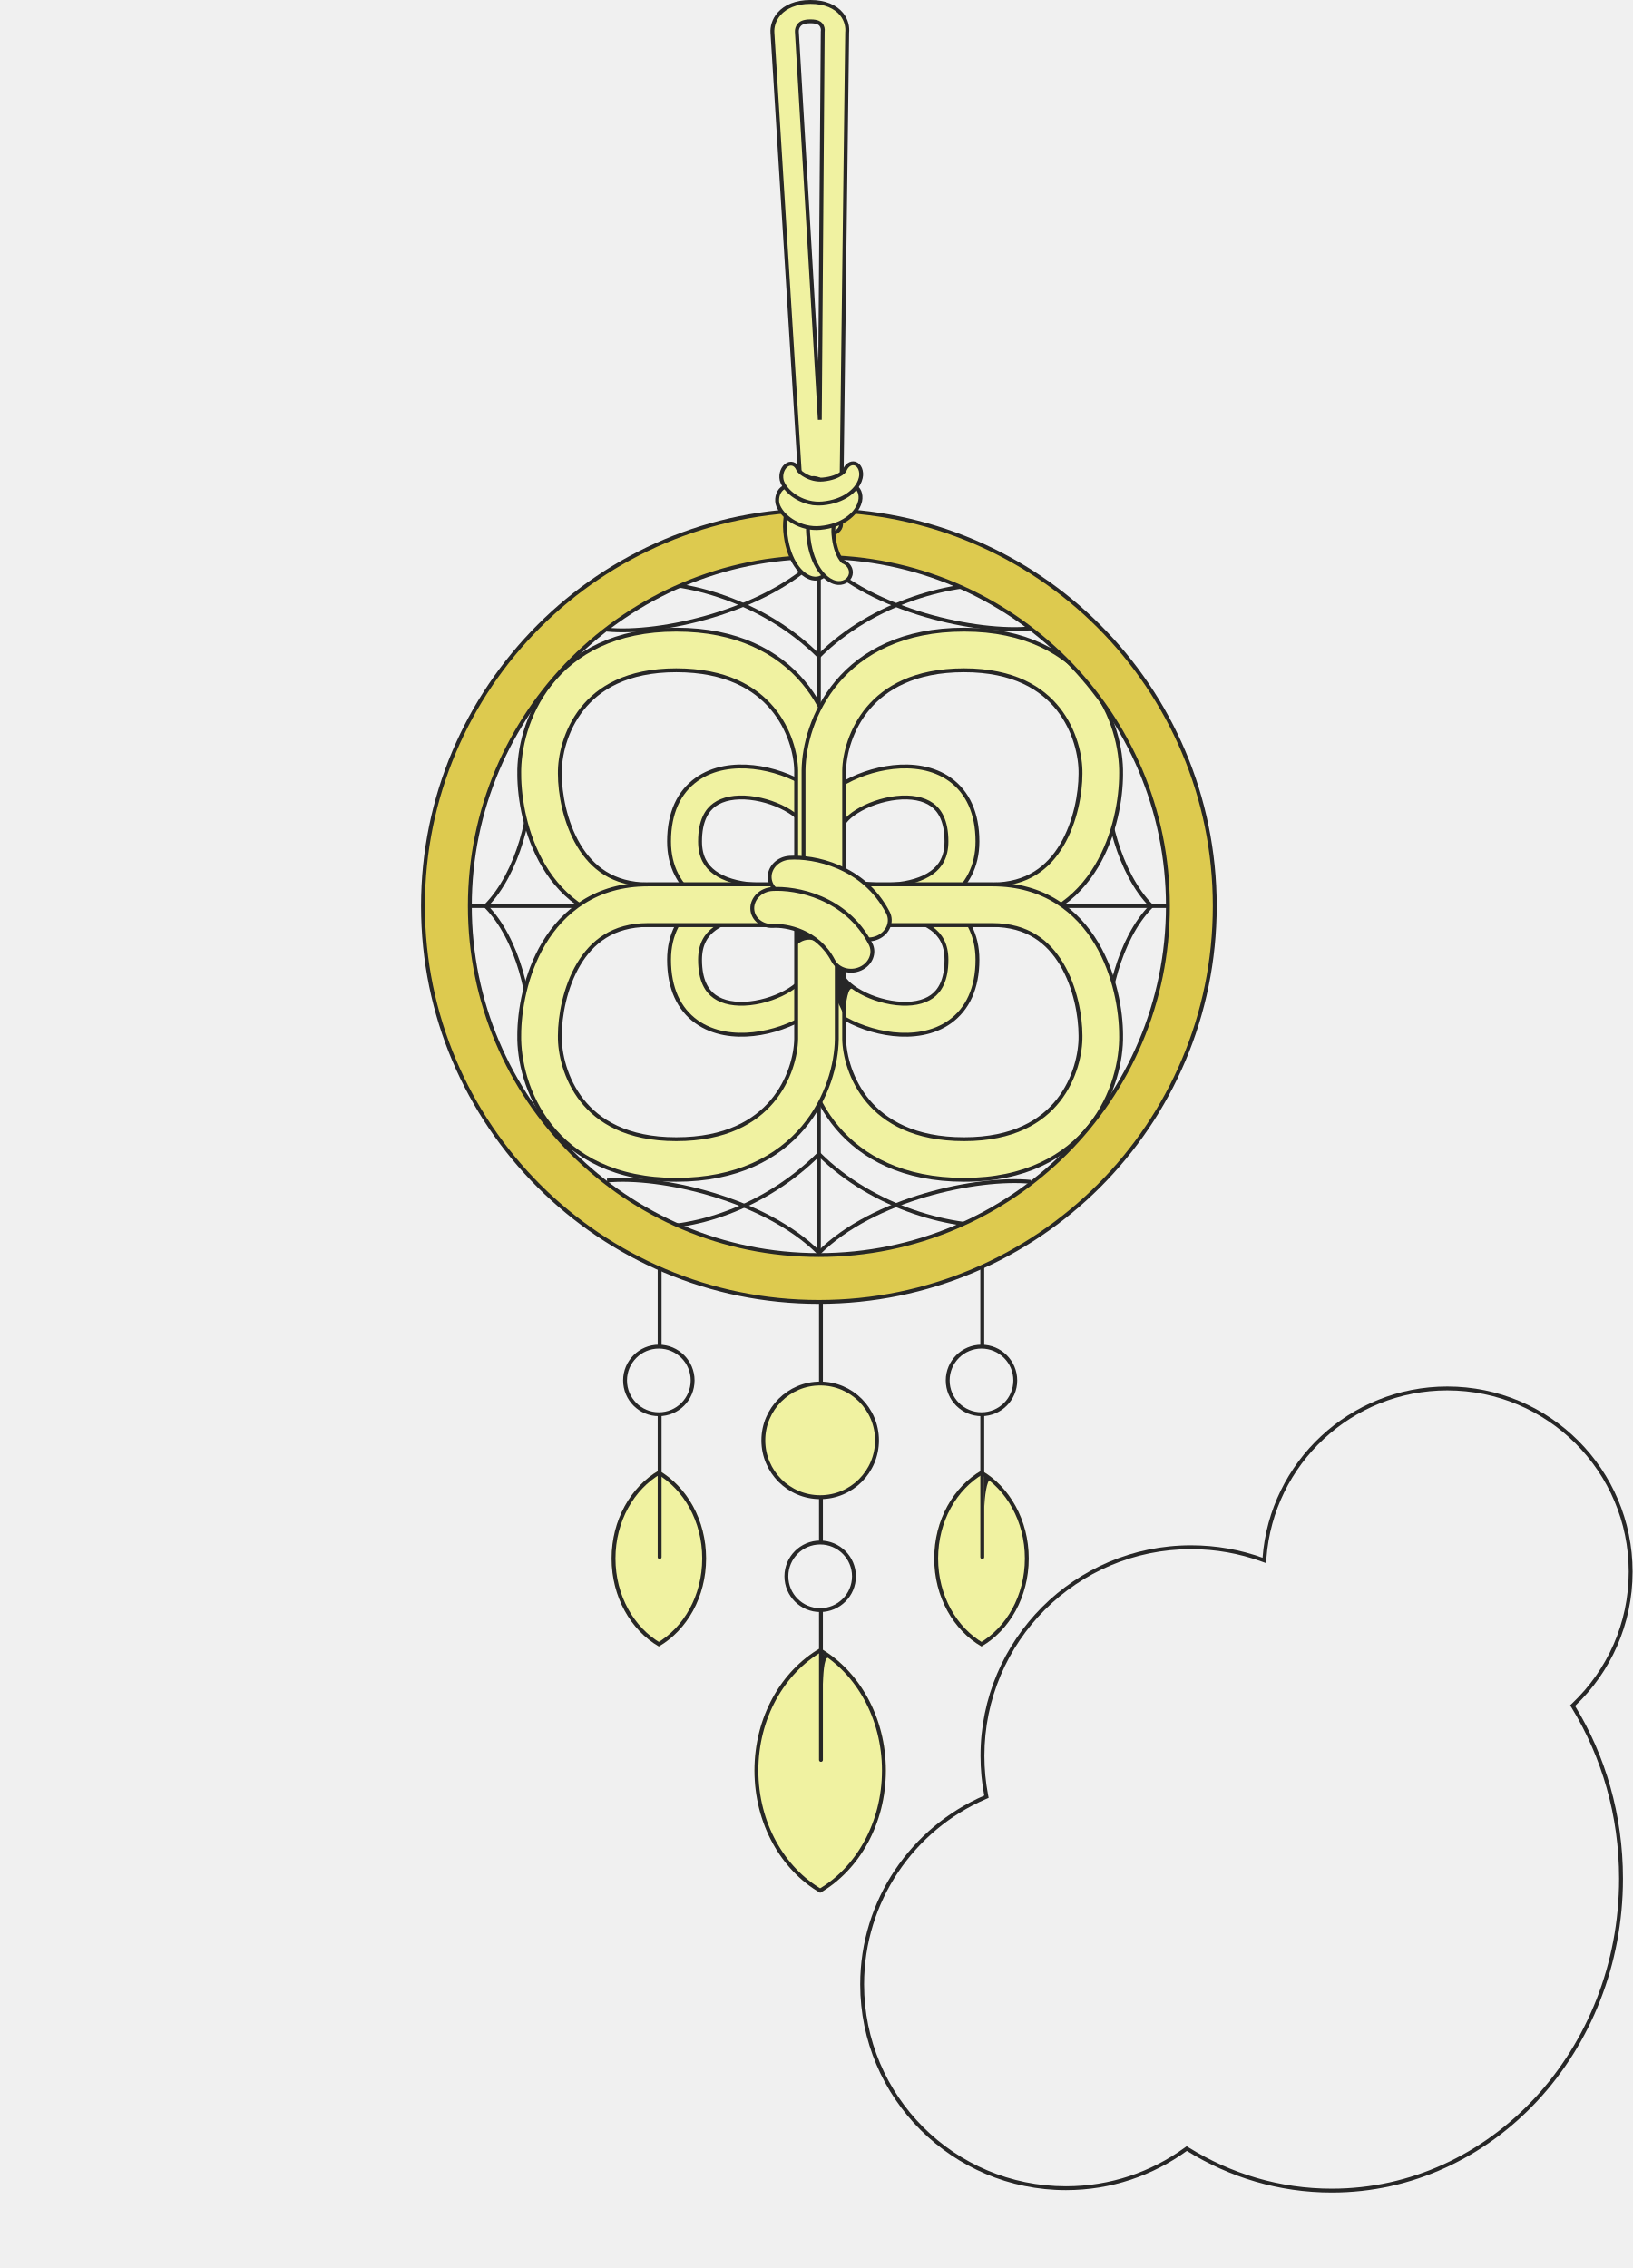
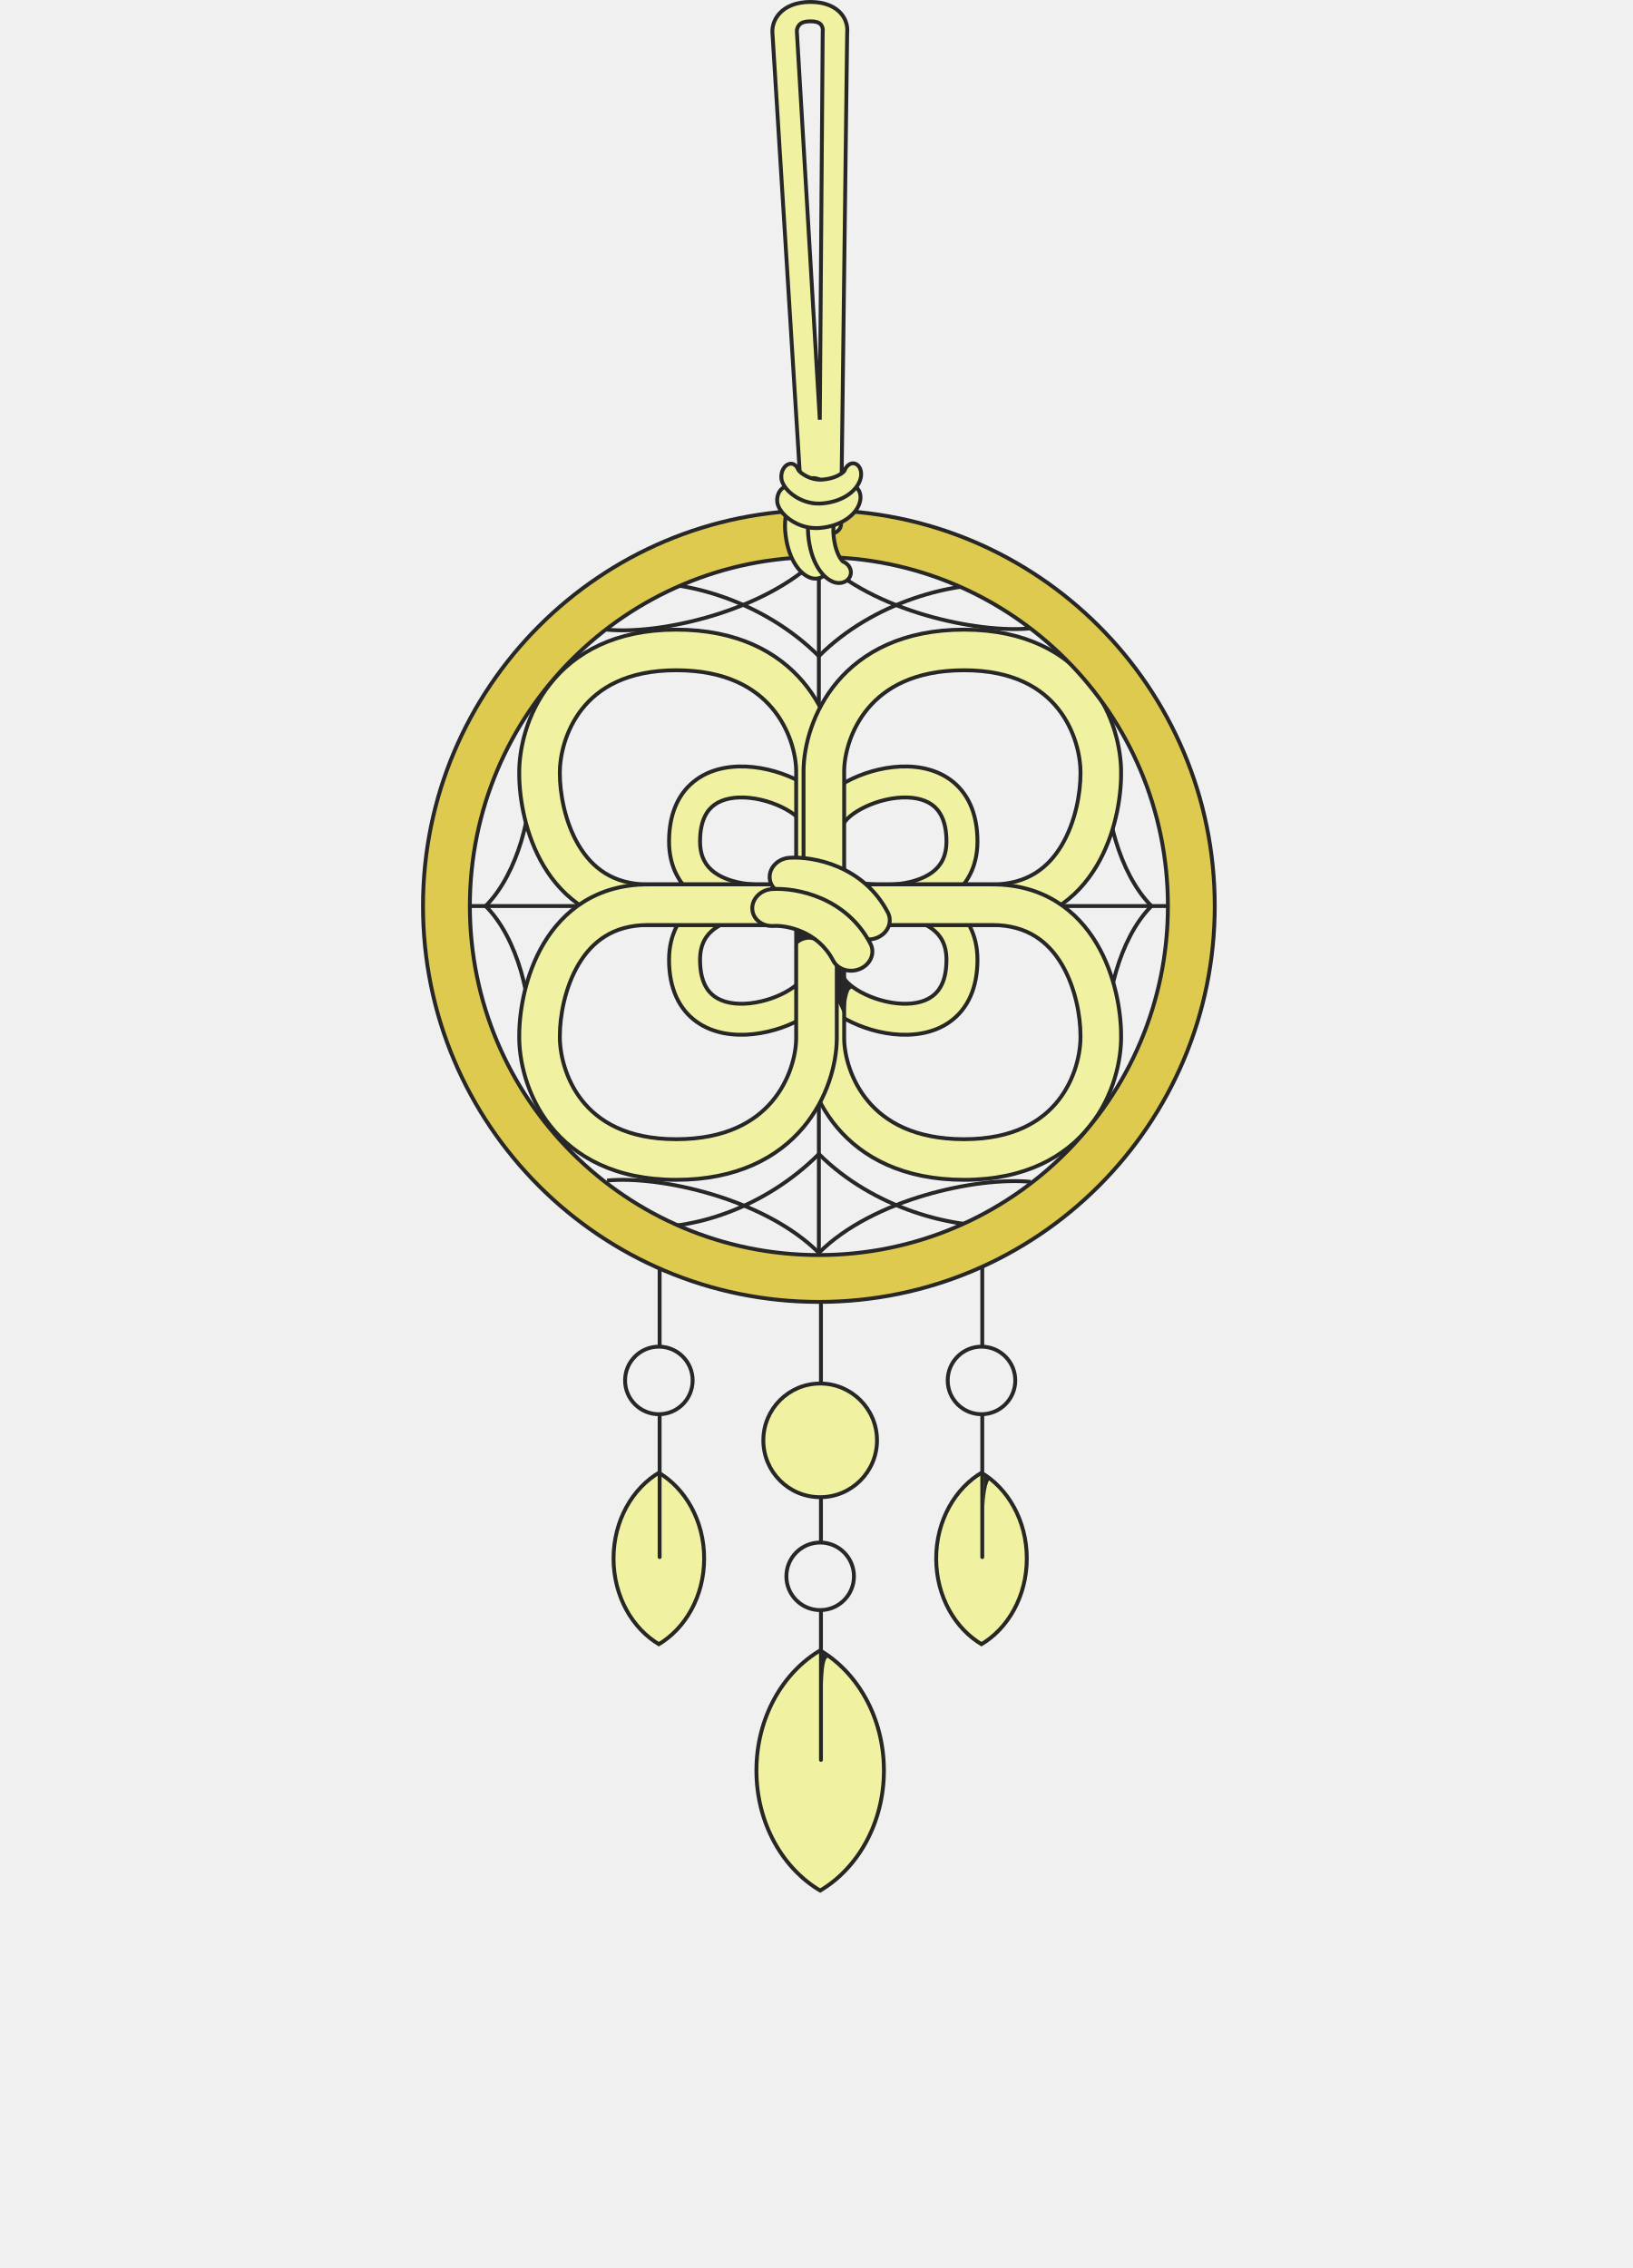
<svg xmlns="http://www.w3.org/2000/svg" width="632" height="878" viewBox="0 0 632 878" fill="none">
  <g id="illust">
-     <g id="clouds">
-       <g id="Union">
-         <mask id="path-1-inside-1_96_142" fill="white">
-           <path d="M560.277 536.75C599.889 536.75 632 568.861 632 608.473C632 628.911 623.451 647.353 609.733 660.417C621.453 679.59 628.274 702.553 628.274 727.234C628.274 794.368 577.814 848.791 515.567 848.791C495.13 848.791 475.963 842.924 459.436 832.667C446.299 842.222 430.128 847.859 412.641 847.859C368.657 847.859 333 812.203 333 768.219C333 735.47 352.767 707.339 381.021 695.104C380.07 690.125 379.573 684.986 379.573 679.73C379.573 634.718 416.063 598.227 461.076 598.227C470.794 598.227 480.115 599.929 488.757 603.049C491.529 565.971 522.491 536.75 560.277 536.75Z" />
-         </mask>
-         <path d="M560.277 536.75C599.889 536.75 632 568.861 632 608.473C632 628.911 623.451 647.353 609.733 660.417C621.453 679.59 628.274 702.553 628.274 727.234C628.274 794.368 577.814 848.791 515.567 848.791C495.13 848.791 475.963 842.924 459.436 832.667C446.299 842.222 430.128 847.859 412.641 847.859C368.657 847.859 333 812.203 333 768.219C333 735.47 352.767 707.339 381.021 695.104C380.07 690.125 379.573 684.986 379.573 679.73C379.573 634.718 416.063 598.227 461.076 598.227C470.794 598.227 480.115 599.929 488.757 603.049C491.529 565.971 522.491 536.75 560.277 536.75Z" fill="#F0F0F0" />
-         <path d="M560.277 536.75V535.25V535.25V536.75ZM632 608.473H633.5V608.473L632 608.473ZM609.733 660.417L608.699 659.331L607.822 660.166L608.454 661.199L609.733 660.417ZM628.274 727.234H629.774V727.234H628.274ZM515.567 848.791V850.291V850.291V848.791ZM459.436 832.667L460.227 831.392L459.369 830.86L458.553 831.454L459.436 832.667ZM412.641 847.859V849.359H412.641L412.641 847.859ZM333 768.219H331.5V768.219H333ZM381.021 695.104L381.617 696.48L382.719 696.003L382.494 694.822L381.021 695.104ZM379.573 679.73H378.073V679.73L379.573 679.73ZM461.076 598.227V596.727V596.727V598.227ZM488.757 603.049L488.247 604.46L490.105 605.13L490.253 603.161L488.757 603.049ZM560.277 536.75V538.25C599.06 538.25 630.5 569.69 630.5 608.473L632 608.473L633.5 608.473C633.5 568.033 600.717 535.25 560.277 535.25V536.75ZM632 608.473H630.5C630.5 628.484 622.131 646.538 608.699 659.331L609.733 660.417L610.768 661.503C624.77 648.168 633.5 629.338 633.5 608.473H632ZM609.733 660.417L608.454 661.199C620.03 680.138 626.774 702.831 626.774 727.234H628.274H629.774C629.774 702.275 622.875 679.041 611.013 659.635L609.733 660.417ZM628.274 727.234H626.774C626.774 793.648 576.88 847.291 515.567 847.291V848.791V850.291C578.747 850.291 629.774 795.087 629.774 727.234H628.274ZM515.567 848.791V847.291C495.423 847.291 476.528 841.509 460.227 831.392L459.436 832.667L458.645 833.941C475.398 844.339 494.837 850.291 515.567 850.291V848.791ZM459.436 832.667L458.553 831.454C445.664 840.829 429.8 846.359 412.641 846.359L412.641 847.859L412.641 849.359C430.456 849.359 446.933 843.615 460.318 833.88L459.436 832.667ZM412.641 847.859V846.359C369.485 846.359 334.5 811.374 334.5 768.219H333H331.5C331.5 813.031 367.828 849.359 412.641 849.359V847.859ZM333 768.219H334.5C334.5 736.089 353.892 708.486 381.617 696.48L381.021 695.104L380.424 693.727C351.642 706.191 331.5 734.851 331.5 768.219H333ZM381.021 695.104L382.494 694.822C381.561 689.936 381.073 684.891 381.073 679.73L379.573 679.73L378.073 679.73C378.073 685.081 378.579 690.314 379.547 695.385L381.021 695.104ZM379.573 679.73H381.073C381.073 635.546 416.892 599.727 461.076 599.727V598.227V596.727C415.235 596.727 378.073 633.889 378.073 679.73H379.573ZM461.076 598.227V599.727C470.618 599.727 479.766 601.398 488.247 604.46L488.757 603.049L489.266 601.638C480.463 598.46 470.97 596.727 461.076 596.727V598.227ZM488.757 603.049L490.253 603.161C492.967 566.86 523.282 538.25 560.277 538.25V536.75V535.25C521.7 535.25 490.092 565.082 487.261 602.937L488.757 603.049Z" fill="#272727" mask="url(#path-1-inside-1_96_142)" />
-       </g>
-     </g>
    <g id="Group 186">
      <g id="Intersect">
        <mask id="path-5-inside-3_96_142" fill="white">
          <path d="M317.5 638.057C332.581 646.78 342.926 664.706 342.926 685.404C342.926 706.102 332.581 724.028 317.5 732.751C302.419 724.028 292.074 706.102 292.074 685.404C292.074 664.706 302.419 646.78 317.5 638.057Z" />
        </mask>
        <path d="M317.5 638.057C332.581 646.78 342.926 664.706 342.926 685.404C342.926 706.102 332.581 724.028 317.5 732.751C302.419 724.028 292.074 706.102 292.074 685.404C292.074 664.706 302.419 646.78 317.5 638.057Z" fill="#F0F2A1" />
        <path d="M317.5 638.057L318.251 636.758L317.5 636.324L316.749 636.758L317.5 638.057ZM342.926 685.404L344.426 685.404V685.404H342.926ZM317.5 732.751L316.749 734.049L317.5 734.484L318.251 734.049L317.5 732.751ZM292.074 685.404H290.574V685.404L292.074 685.404ZM317.5 638.057L316.749 639.355C331.324 647.786 341.426 665.19 341.426 685.404H342.926H344.426C344.426 664.222 333.839 645.775 318.251 636.758L317.5 638.057ZM342.926 685.404L341.426 685.404C341.426 705.618 331.324 723.022 316.749 731.453L317.5 732.751L318.251 734.049C333.839 725.033 344.426 706.586 344.426 685.404L342.926 685.404ZM317.5 732.751L318.251 731.453C303.676 723.022 293.574 705.618 293.574 685.404L292.074 685.404L290.574 685.404C290.574 706.586 301.161 725.033 316.749 734.049L317.5 732.751ZM292.074 685.404H293.574C293.574 665.19 303.676 647.786 318.251 639.355L317.5 638.057L316.749 636.758C301.161 645.775 290.574 664.222 290.574 685.404H292.074Z" fill="#272727" mask="url(#path-5-inside-3_96_142)" />
      </g>
      <line id="Line 50" x1="317.804" y1="490.99" x2="317.804" y2="681.299" stroke="#272727" stroke-width="1.5" stroke-linecap="round" />
      <path id="Vector 150" d="M320.5 641.75C318.9 641.75 318.667 648.917 318.5 652.75L318 639.75L320.5 641.75Z" fill="#272727" />
      <circle id="Ellipse 130" cx="317.5" cy="557.596" r="22" fill="#F0F2A1" stroke="#272727" stroke-width="1.5" />
      <circle id="Ellipse 131" cx="317.5" cy="610.232" r="13.078" fill="#F0F0F0" stroke="#272727" stroke-width="1.5" />
    </g>
    <g id="Group 184">
      <g id="Intersect_2">
        <mask id="path-11-inside-4_96_142" fill="white">
          <path d="M255.05 569.272C265.897 575.547 273.339 588.439 273.339 603.327C273.339 618.215 265.897 631.107 255.05 637.382C244.203 631.107 236.762 618.215 236.762 603.327C236.762 588.44 244.203 575.548 255.05 569.272Z" />
        </mask>
        <path d="M255.05 569.272C265.897 575.547 273.339 588.439 273.339 603.327C273.339 618.215 265.897 631.107 255.05 637.382C244.203 631.107 236.762 618.215 236.762 603.327C236.762 588.44 244.203 575.548 255.05 569.272Z" fill="#F0F2A1" />
        <path d="M255.05 569.272L255.801 567.974L255.05 567.54L254.299 567.974L255.05 569.272ZM273.339 603.327L274.839 603.327V603.327H273.339ZM255.05 637.382L254.299 638.68L255.05 639.115L255.801 638.68L255.05 637.382ZM236.762 603.327H235.262V603.327L236.762 603.327ZM255.05 569.272L254.299 570.571C264.64 576.553 271.839 588.923 271.839 603.327H273.339H274.839C274.839 587.955 267.155 574.542 255.801 567.974L255.05 569.272ZM273.339 603.327L271.839 603.327C271.839 617.731 264.64 630.101 254.299 636.083L255.05 637.382L255.801 638.68C267.155 632.113 274.839 618.699 274.839 603.327L273.339 603.327ZM255.05 637.382L255.801 636.083C245.46 630.101 238.262 617.73 238.262 603.327L236.762 603.327L235.262 603.327C235.262 618.699 242.945 632.112 254.299 638.68L255.05 637.382ZM236.762 603.327H238.262C238.262 588.924 245.46 576.553 255.801 570.571L255.05 569.272L254.299 567.974C242.945 574.542 235.262 587.956 235.262 603.327H236.762Z" fill="#272727" mask="url(#path-11-inside-4_96_142)" />
      </g>
      <line id="Line 51" x1="255.354" y1="478.5" x2="255.354" y2="602.791" stroke="#272727" stroke-width="1.5" stroke-linecap="round" />
      <circle id="Ellipse 132" cx="255.051" cy="534.4" r="13.078" fill="#F0F0F0" stroke="#272727" stroke-width="1.5" />
    </g>
    <g id="Group 185">
      <g id="Intersect_3">
        <mask id="path-15-inside-5_96_142" fill="white">
          <path d="M379.948 569.272C390.796 575.547 398.237 588.439 398.237 603.327C398.237 618.215 390.796 631.107 379.948 637.382C369.101 631.107 361.66 618.215 361.66 603.327C361.66 588.44 369.101 575.548 379.948 569.272Z" />
        </mask>
        <path d="M379.948 569.272C390.796 575.547 398.237 588.439 398.237 603.327C398.237 618.215 390.796 631.107 379.948 637.382C369.101 631.107 361.66 618.215 361.66 603.327C361.66 588.44 369.101 575.548 379.948 569.272Z" fill="#F0F2A1" />
        <path d="M379.948 569.272L380.699 567.974L379.948 567.54L379.197 567.974L379.948 569.272ZM398.237 603.327L399.737 603.327V603.327H398.237ZM379.948 637.382L379.197 638.68L379.948 639.115L380.699 638.68L379.948 637.382ZM361.66 603.327H360.16V603.327L361.66 603.327ZM379.948 569.272L379.197 570.571C389.539 576.553 396.737 588.923 396.737 603.327H398.237H399.737C399.737 587.955 392.053 574.542 380.699 567.974L379.948 569.272ZM398.237 603.327L396.737 603.327C396.737 617.731 389.539 630.101 379.197 636.083L379.948 637.382L380.699 638.68C392.053 632.113 399.737 618.699 399.737 603.327L398.237 603.327ZM379.948 637.382L380.699 636.083C370.358 630.101 363.16 617.73 363.16 603.327L361.66 603.327L360.16 603.327C360.16 618.699 367.844 632.112 379.197 638.68L379.948 637.382ZM361.66 603.327H363.16C363.16 588.924 370.358 576.553 380.699 570.571L379.948 569.272L379.197 567.974C367.844 574.542 360.16 587.956 360.16 603.327H361.66Z" fill="#272727" mask="url(#path-15-inside-5_96_142)" />
      </g>
      <path id="Vector 150_2" d="M383.5 572.75C381.9 572.75 381.167 579.917 381 583.75V570.75L383.5 572.75Z" fill="#272727" />
      <line id="Line 51_2" x1="380.253" y1="478.5" x2="380.253" y2="602.791" stroke="#272727" stroke-width="1.5" stroke-linecap="round" />
      <circle id="Ellipse 132_2" cx="379.949" cy="534.4" r="13.078" fill="#F0F0F0" stroke="#272727" stroke-width="1.5" />
    </g>
    <g id="dreamcatcher">
      <g id="Group 177">
        <g id="web">
          <g id="Group 178">
            <path id="Vector 145" d="M235 243.75C255.5 245.75 296.05 236.708 317 215.75" stroke="#272727" stroke-width="1.5" />
            <path id="Vector 146" d="M399 243.25C378.5 245.25 337.95 236.708 317 215.75" stroke="#272727" stroke-width="1.5" />
          </g>
          <g id="Group 180">
            <path id="Vector 145_2" d="M245 226.021C265.5 224.021 296.05 233.064 317 254.021" stroke="#272727" stroke-width="1.5" />
            <path id="Vector 146_2" d="M390 226.521C369.5 224.521 337.95 233.064 317 254.021" stroke="#272727" stroke-width="1.5" />
          </g>
          <g id="Group 181">
            <path id="Vector 145_3" d="M235 457.021C255.5 455.021 296.05 464.064 317 485.021" stroke="#272727" stroke-width="1.5" />
            <path id="Vector 146_3" d="M399 457.521C378.5 455.521 337.95 464.064 317 485.021" stroke="#272727" stroke-width="1.5" />
          </g>
          <g id="Group 182">
            <path id="Vector 145_4" d="M247 474.75C267.5 476.75 296.05 467.708 317 446.75" stroke="#272727" stroke-width="1.5" />
            <path id="Vector 146_4" d="M390 474.25C369.5 476.25 337.95 467.708 317 446.75" stroke="#272727" stroke-width="1.5" />
          </g>
          <g id="Group 179">
            <path id="Vector 145_5" d="M428.681 300.75C427.461 313.25 432.975 337.976 445.754 350.75" stroke="#272727" stroke-width="1.5" />
            <path id="Vector 146_5" d="M428.986 400.75C427.766 388.25 432.975 363.524 445.754 350.75" stroke="#272727" stroke-width="1.5" />
          </g>
          <g id="Group 183">
            <path id="Vector 145_6" d="M205.073 300.75C206.293 313.25 200.779 337.976 188 350.75" stroke="#272727" stroke-width="1.5" />
            <path id="Vector 146_6" d="M204.768 400.75C205.988 388.25 200.779 363.524 188 350.75" stroke="#272727" stroke-width="1.5" />
          </g>
          <path id="Vector 143" d="M317 491.75V209.75" stroke="#272727" stroke-width="1.5" />
          <path id="Vector 144" d="M176 350.75H458" stroke="#272727" stroke-width="1.5" />
        </g>
        <g id="clovers">
          <g id="small clover">
            <path id="Vector 139 (Stroke)" d="M290.542 354.363C297.701 354.911 304.848 354.156 310.334 352.781C313.047 352.101 315.632 351.2 317.685 350.057C318.698 349.493 319.844 348.726 320.811 347.686C321.749 346.676 323 344.872 323 342.378C323 338.152 323.855 328.09 322.995 319.063C322.9 315.584 321.301 312.581 319.437 310.269C317.482 307.845 314.885 305.727 312.06 303.958C306.416 300.423 299.05 297.776 291.652 296.967C284.319 296.166 276.141 297.098 269.631 301.762C262.835 306.631 259 314.73 259 325.75C259 335.61 263.174 342.817 269.593 347.491C275.712 351.947 283.453 353.82 290.542 354.363ZM271 325.75C271 317.655 273.665 313.634 276.619 311.517C279.859 309.196 284.681 308.277 290.348 308.896C295.95 309.508 301.584 311.556 305.69 314.128C307.74 315.411 309.205 316.699 310.095 317.801C311.016 318.944 311 319.473 311 319.389V319.687L311.029 319.982C311.758 327.327 311.193 334.293 311.036 339.964C310.189 340.331 308.982 340.748 307.416 341.141C303.152 342.21 297.299 342.845 291.458 342.397C285.548 341.944 280.288 340.434 276.657 337.791C273.326 335.365 271 331.755 271 325.75Z" fill="#F0F2A1" stroke="#272727" stroke-width="1.5" />
            <path id="Vector 140 (Stroke)" d="M346.845 354.363C339.686 354.911 332.539 354.156 327.053 352.781C324.34 352.101 321.755 351.2 319.702 350.057C318.689 349.493 317.543 348.726 316.576 347.686C315.638 346.676 314.387 344.872 314.387 342.378C314.387 338.152 313.532 328.09 314.392 319.063C314.487 315.584 316.086 312.581 317.95 310.269C319.905 307.845 322.502 305.727 325.327 303.958C330.971 300.423 338.337 297.776 345.734 296.967C353.068 296.166 361.246 297.098 367.756 301.762C374.552 306.631 378.387 314.73 378.387 325.75C378.387 335.61 374.212 342.817 367.794 347.491C361.675 351.947 353.934 353.82 346.845 354.363ZM366.387 325.75C366.387 317.655 363.722 313.634 360.768 311.517C357.528 309.196 352.705 308.277 347.039 308.896C341.437 309.508 335.803 311.556 331.696 314.128C329.646 315.411 328.181 316.699 327.292 317.801C326.371 318.944 326.387 319.473 326.387 319.389V319.687L326.357 319.982C325.628 327.327 326.194 334.293 326.351 339.964C327.198 340.331 328.404 340.748 329.971 341.141C334.235 342.21 340.088 342.845 345.929 342.397C351.839 341.944 357.099 340.434 360.729 337.791C364.061 335.365 366.387 331.755 366.387 325.75Z" fill="#F0F2A1" stroke="#272727" stroke-width="1.5" />
            <path id="Vector 141 (Stroke)" d="M290.542 342.93C297.701 342.382 304.848 343.137 310.334 344.512C313.047 345.192 315.632 346.093 317.685 347.236C318.698 347.8 319.844 348.567 320.811 349.607C321.749 350.617 323 352.421 323 354.915C323 359.141 323.855 369.203 322.995 378.23C322.9 381.709 321.301 384.712 319.437 387.024C317.482 389.448 314.885 391.566 312.06 393.335C306.416 396.87 299.05 399.517 291.652 400.326C284.319 401.127 276.141 400.195 269.631 395.531C262.835 390.662 259 382.563 259 371.543C259 361.683 263.174 354.476 269.593 349.802C275.712 345.346 283.453 343.473 290.542 342.93ZM271 371.543C271 379.638 273.665 383.659 276.619 385.776C279.859 388.097 284.681 389.016 290.348 388.397C295.95 387.784 301.584 385.737 305.69 383.165C307.74 381.882 309.205 380.594 310.095 379.492C311.016 378.349 311 377.82 311 377.904V377.606L311.029 377.311C311.758 369.966 311.193 363 311.036 357.328C310.189 356.962 308.982 356.545 307.416 356.152C303.152 355.083 297.299 354.448 291.458 354.896C285.548 355.349 280.288 356.859 276.657 359.502C273.326 361.928 271 365.538 271 371.543Z" fill="#F0F2A1" stroke="#272727" stroke-width="1.5" />
            <path id="Vector 142 (Stroke)" d="M346.845 342.93C339.686 342.382 332.539 343.137 327.053 344.512C324.34 345.192 321.755 346.093 319.702 347.236C318.689 347.8 317.543 348.567 316.576 349.607C315.638 350.617 314.387 352.421 314.387 354.915C314.387 359.141 313.532 369.203 314.392 378.23C314.487 381.709 316.086 384.712 317.95 387.024C319.905 389.448 322.502 391.566 325.327 393.335C330.971 396.87 338.337 399.517 345.734 400.326C353.068 401.127 361.246 400.195 367.756 395.531C374.552 390.662 378.387 382.563 378.387 371.543C378.387 361.683 374.212 354.476 367.794 349.802C361.675 345.346 353.934 343.473 346.845 342.93ZM366.387 371.543C366.387 379.638 363.722 383.659 360.768 385.776C357.528 388.097 352.705 389.016 347.039 388.397C341.437 387.784 335.803 385.737 331.696 383.165C329.646 381.882 328.181 380.594 327.292 379.492C326.371 378.349 326.387 377.82 326.387 377.904V377.606L326.357 377.311C325.628 369.966 326.194 363 326.351 357.328C327.198 356.962 328.404 356.545 329.971 356.152C334.235 355.083 340.088 354.448 345.929 354.896C351.839 355.349 357.099 356.859 360.729 359.502C364.061 361.928 366.387 365.538 366.387 371.543Z" fill="#F0F2A1" stroke="#272727" stroke-width="1.5" />
          </g>
          <g id="clover">
            <path id="Vector 102 (Stroke)" d="M261.781 243.75C238.126 243.75 222.492 252.697 212.99 264.716C203.766 276.383 200.869 290.232 201.004 299.669C201.004 299.67 201.005 299.67 201.005 299.669C201.005 299.669 201.006 299.669 201.006 299.67C201.024 309.11 203.322 323.213 210.495 335.26C217.94 347.761 230.772 358.106 250.785 358.106L316.933 358.106C320.799 358.106 323.933 354.972 323.933 351.106L323.933 298.13L323.931 298.072C323.794 288.803 320.469 275.319 310.931 264.009C301.135 252.395 285.349 243.75 261.781 243.75ZM261.781 259.474C281.095 259.474 292.339 266.355 298.91 274.147C305.719 282.22 308.103 291.99 308.209 298.249L308.209 335.382C308.209 339.248 305.075 342.382 301.209 342.382L250.785 342.382C237.263 342.382 229.136 335.83 224.005 327.214C218.632 318.189 216.728 307.013 216.728 299.558L216.728 299.501L216.727 299.445C216.633 292.9 218.755 282.778 225.324 274.468C231.617 266.509 242.554 259.474 261.781 259.474Z" fill="#F0F2A1" stroke="#272727" stroke-width="1.5" />
            <path id="Vector 100 (Stroke)" d="M373.219 243.75C396.874 243.75 412.508 252.697 422.01 264.716C431.234 276.383 434.131 290.232 433.996 299.669C433.996 299.67 433.995 299.67 433.995 299.669C433.995 299.669 433.994 299.669 433.994 299.67C433.976 309.11 431.678 323.213 424.505 335.26C417.06 347.761 404.228 358.106 384.215 358.106H318.067C314.201 358.106 311.067 354.972 311.067 351.106V298.13L311.069 298.072C311.206 288.803 314.531 275.319 324.069 264.009C333.865 252.395 349.651 243.75 373.219 243.75ZM373.219 259.474C353.905 259.474 342.661 266.355 336.09 274.147C329.281 282.22 326.897 291.99 326.791 298.249V335.382C326.791 339.248 329.925 342.382 333.791 342.382H384.215C397.737 342.382 405.864 335.83 410.995 327.214C416.368 318.189 418.272 307.013 418.272 299.558V299.501L418.273 299.445C418.367 292.9 416.245 282.778 409.676 274.468C403.383 266.509 392.446 259.474 373.219 259.474Z" fill="#F0F2A1" stroke="#272727" stroke-width="1.5" />
            <path id="Vector 103 (Stroke)" d="M373.219 456.738C396.874 456.738 412.508 447.791 422.01 435.773C431.234 424.105 434.131 410.256 433.996 400.819C433.996 400.819 433.995 400.819 433.995 400.819C433.995 400.819 433.994 400.819 433.994 400.819C433.976 391.378 431.678 377.275 424.505 365.229C417.06 352.727 404.228 342.383 384.215 342.383H318.067C314.201 342.383 311.067 345.517 311.067 349.383V402.358L311.069 402.416C311.206 411.685 314.531 425.169 324.069 436.479C333.865 448.094 349.651 456.738 373.219 456.738ZM373.219 441.014C353.905 441.014 342.661 434.134 336.09 426.342C329.281 418.269 326.897 408.498 326.791 402.239V365.106C326.791 361.24 329.925 358.106 333.791 358.106H384.215C397.737 358.107 405.864 364.658 410.995 373.275C416.368 382.299 418.272 393.475 418.272 400.93V400.987L418.273 401.043C418.367 407.588 416.245 417.711 409.676 426.021C403.383 433.979 392.446 441.014 373.219 441.014Z" fill="#F0F2A1" stroke="#272727" stroke-width="1.5" />
            <path id="Vector 101 (Stroke)" d="M261.781 456.738C238.126 456.738 222.492 447.791 212.99 435.773C203.766 424.105 200.869 410.256 201.004 400.819C201.004 400.819 201.005 400.819 201.005 400.819C201.005 400.819 201.006 400.819 201.006 400.819C201.024 391.378 203.322 377.275 210.495 365.229C217.94 352.727 230.772 342.383 250.785 342.383L316.933 342.383C320.799 342.383 323.933 345.517 323.933 349.383L323.933 402.358L323.931 402.416C323.794 411.685 320.469 425.169 310.931 436.479C301.135 448.094 285.349 456.738 261.781 456.738ZM261.781 441.014C281.095 441.014 292.339 434.134 298.91 426.342C305.719 418.269 308.103 408.498 308.209 402.239L308.209 358.106L250.785 358.106C237.263 358.107 229.136 364.658 224.005 373.275C218.632 382.299 216.728 393.475 216.728 400.93L216.728 400.987L216.727 401.043C216.633 407.588 218.755 417.711 225.324 426.021C231.617 433.979 242.554 441.014 261.781 441.014Z" fill="#F0F2A1" stroke="#272727" stroke-width="1.5" />
          </g>
        </g>
        <path id="Subtract" d="M317 197.5C401.638 197.5 470.25 266.112 470.25 350.75C470.25 435.388 401.638 504 317 504C232.362 504 163.75 435.388 163.75 350.75C163.75 266.112 232.362 197.5 317 197.5ZM317 215.638C242.379 215.638 181.888 276.129 181.888 350.75C181.888 425.371 242.379 485.862 317 485.862C391.621 485.862 452.112 425.371 452.112 350.75C452.112 276.129 391.621 215.638 317 215.638Z" fill="#DDCA4F" stroke="#272727" stroke-width="1.5" />
        <g id="Group 170">
          <path id="Vector 104 (Stroke)" d="M297.948 339.697C297.82 335.753 301.276 332.333 305.666 332.06C314.839 331.488 334.292 335.1 343.719 353.283C345.548 356.809 343.793 361.118 339.8 362.908C335.807 364.697 331.087 363.289 329.259 359.764C323.234 348.144 310.911 346.046 306.126 346.344C301.737 346.618 298.075 343.641 297.948 339.697Z" fill="#F0F2A1" stroke="#272727" stroke-width="1.5" stroke-linecap="round" />
          <path id="Vector 104 (Stroke)_2" d="M291.219 351.808C291.092 347.864 294.548 344.445 298.938 344.171C308.11 343.599 327.563 347.212 336.991 365.394C338.819 368.92 337.064 373.229 333.071 375.019C329.078 376.808 324.359 375.401 322.53 371.875C316.506 360.255 304.183 358.157 299.398 358.455C295.008 358.729 291.346 355.753 291.219 351.808Z" fill="#F0F2A1" stroke="#272727" stroke-width="1.5" stroke-linecap="round" />
          <path id="Vector 148" d="M315.71 364.408C312.681 362.825 309.753 364.497 308.5 365.75V360.25L311.5 361.25L315.71 364.408C316.307 364.719 316.907 365.157 317.5 365.75L315.71 364.408Z" fill="#272727" />
          <path id="Vector 149" d="M327 394.25C327 393.45 325 389.25 324 387.25V374.75H326L327 376.25L327.5 379.75L329 381.75C329.833 381.583 331.1 382.35 329.5 382.75C327.9 383.15 327.167 390.583 327 394.25Z" fill="#272727" />
        </g>
      </g>
      <g id="Group 188">
        <path id="string" d="M313.746 0.75C319.414 0.75 323.429 2.621 325.737 5.424C327.77 7.892 328.158 10.688 327.95 12.619L325.584 203.088C325.52 205.161 323.348 206.8 320.733 206.749C319.801 206.731 318.939 206.499 318.218 206.116C317.539 206.476 316.736 206.703 315.862 206.743C313.25 206.863 311.01 205.283 310.858 203.214L299.019 12.645L299.018 12.635V12.624C298.888 10.672 299.435 7.804 301.653 5.311C304.059 2.608 308.084 0.75 313.746 0.75ZM313.746 8.257C310.988 8.257 309.926 9.04 309.394 9.638C308.674 10.447 308.431 11.541 308.477 12.23L317.36 162.498L318.483 12.335L318.488 12.184L318.508 12.035C318.602 11.328 318.419 10.272 317.805 9.526C317.536 9.2 317.179 8.92 316.653 8.705C316.117 8.485 315.218 8.257 313.746 8.257Z" fill="#F0F2A1" stroke="#272727" stroke-width="1.5" stroke-linecap="round" />
        <g id="bottom knot">
          <path id="knotbottom" d="M320.148 220.826C319.604 223.127 317.045 224.492 314.431 223.875C312.644 223.453 311.242 222.391 310.318 221.52C309.278 220.538 308.308 219.291 307.458 217.824C305.749 214.876 304.39 210.817 303.958 205.56C303.574 200.896 304.594 196.609 306.122 193.251C307.554 190.103 309.761 187.072 312.43 185.648C314.663 184.458 317.659 185.165 319.123 187.229C320.587 189.293 319.964 191.93 317.731 193.121C316.657 193.606 315.642 195.711 315.11 196.882C314.04 199.233 313.338 202.236 313.6 205.419C313.952 209.698 315.023 212.539 315.993 214.212C316.481 215.053 316.911 215.546 317.159 215.78C319.328 216.636 320.637 218.757 320.148 220.826Z" fill="#F0F2A1" stroke="#272727" stroke-width="1.5" stroke-linecap="round" />
          <path id="Vector 35 (Stroke)" d="M329.301 222.47C328.75 224.802 326.153 226.184 323.5 225.558C321.687 225.13 320.264 224.053 319.326 223.169C318.269 222.174 317.285 220.91 316.422 219.424C314.687 216.436 313.306 212.322 312.865 206.996C312.474 202.269 313.508 197.926 315.057 194.523C316.509 191.334 318.747 188.263 321.455 186.822C323.721 185.616 326.761 186.334 328.248 188.426C329.734 190.518 329.103 193.19 326.838 194.396C325.747 194.887 324.719 197.02 324.179 198.206C323.094 200.588 322.383 203.63 322.65 206.856C323.008 211.192 324.097 214.071 325.082 215.767C325.577 216.619 326.014 217.119 326.265 217.356C328.467 218.224 329.796 220.374 329.301 222.47Z" fill="#F0F2A1" stroke="#272727" stroke-width="1.5" stroke-linecap="round" />
        </g>
        <g id="bottom knot_2">
          <path id="knotbottom_2" d="M330.582 188.253C332.475 188.805 333.543 191.368 332.969 193.978C332.576 195.762 331.663 197.159 330.919 198.079C330.08 199.115 329.024 200.079 327.789 200.923C325.307 202.619 321.912 203.961 317.548 204.372C313.676 204.737 310.15 203.702 307.406 202.162C304.834 200.718 302.377 198.501 301.262 195.828C300.33 193.593 300.989 190.601 302.733 189.146C304.478 187.691 306.647 188.324 307.579 190.56C307.955 191.636 309.674 192.658 310.63 193.194C312.552 194.272 315.021 194.985 317.664 194.737C321.217 194.402 323.595 193.342 325.004 192.379C325.712 191.895 326.131 191.467 326.331 191.22C327.092 189.056 328.88 187.757 330.582 188.253Z" fill="#F0F2A1" stroke="#272727" stroke-width="1.5" stroke-linecap="round" />
          <path id="Vector 35 (Stroke)_2" d="M330.954 179.462C332.764 179.997 333.779 182.458 333.22 184.959C332.837 186.669 331.958 188.006 331.242 188.886C330.436 189.878 329.421 190.799 328.235 191.605C325.852 193.225 322.596 194.503 318.416 194.886C314.707 195.225 311.334 194.223 308.711 192.738C306.253 191.347 303.908 189.214 302.85 186.648C301.965 184.501 302.606 181.634 304.282 180.244C305.957 178.853 308.032 179.466 308.917 181.612C309.274 182.645 310.916 183.63 311.83 184.147C313.666 185.186 316.029 185.877 318.56 185.645C321.964 185.334 324.245 184.323 325.598 183.404C326.278 182.942 326.68 182.533 326.872 182.297C327.609 180.223 329.326 178.982 330.954 179.462Z" fill="#F0F2A1" stroke="#272727" stroke-width="1.5" stroke-linecap="round" />
        </g>
      </g>
    </g>
    <rect id="Rectangle 200" x="342" y="780.75" width="63" height="19" fill="#F0F0F0" />
  </g>
</svg>
